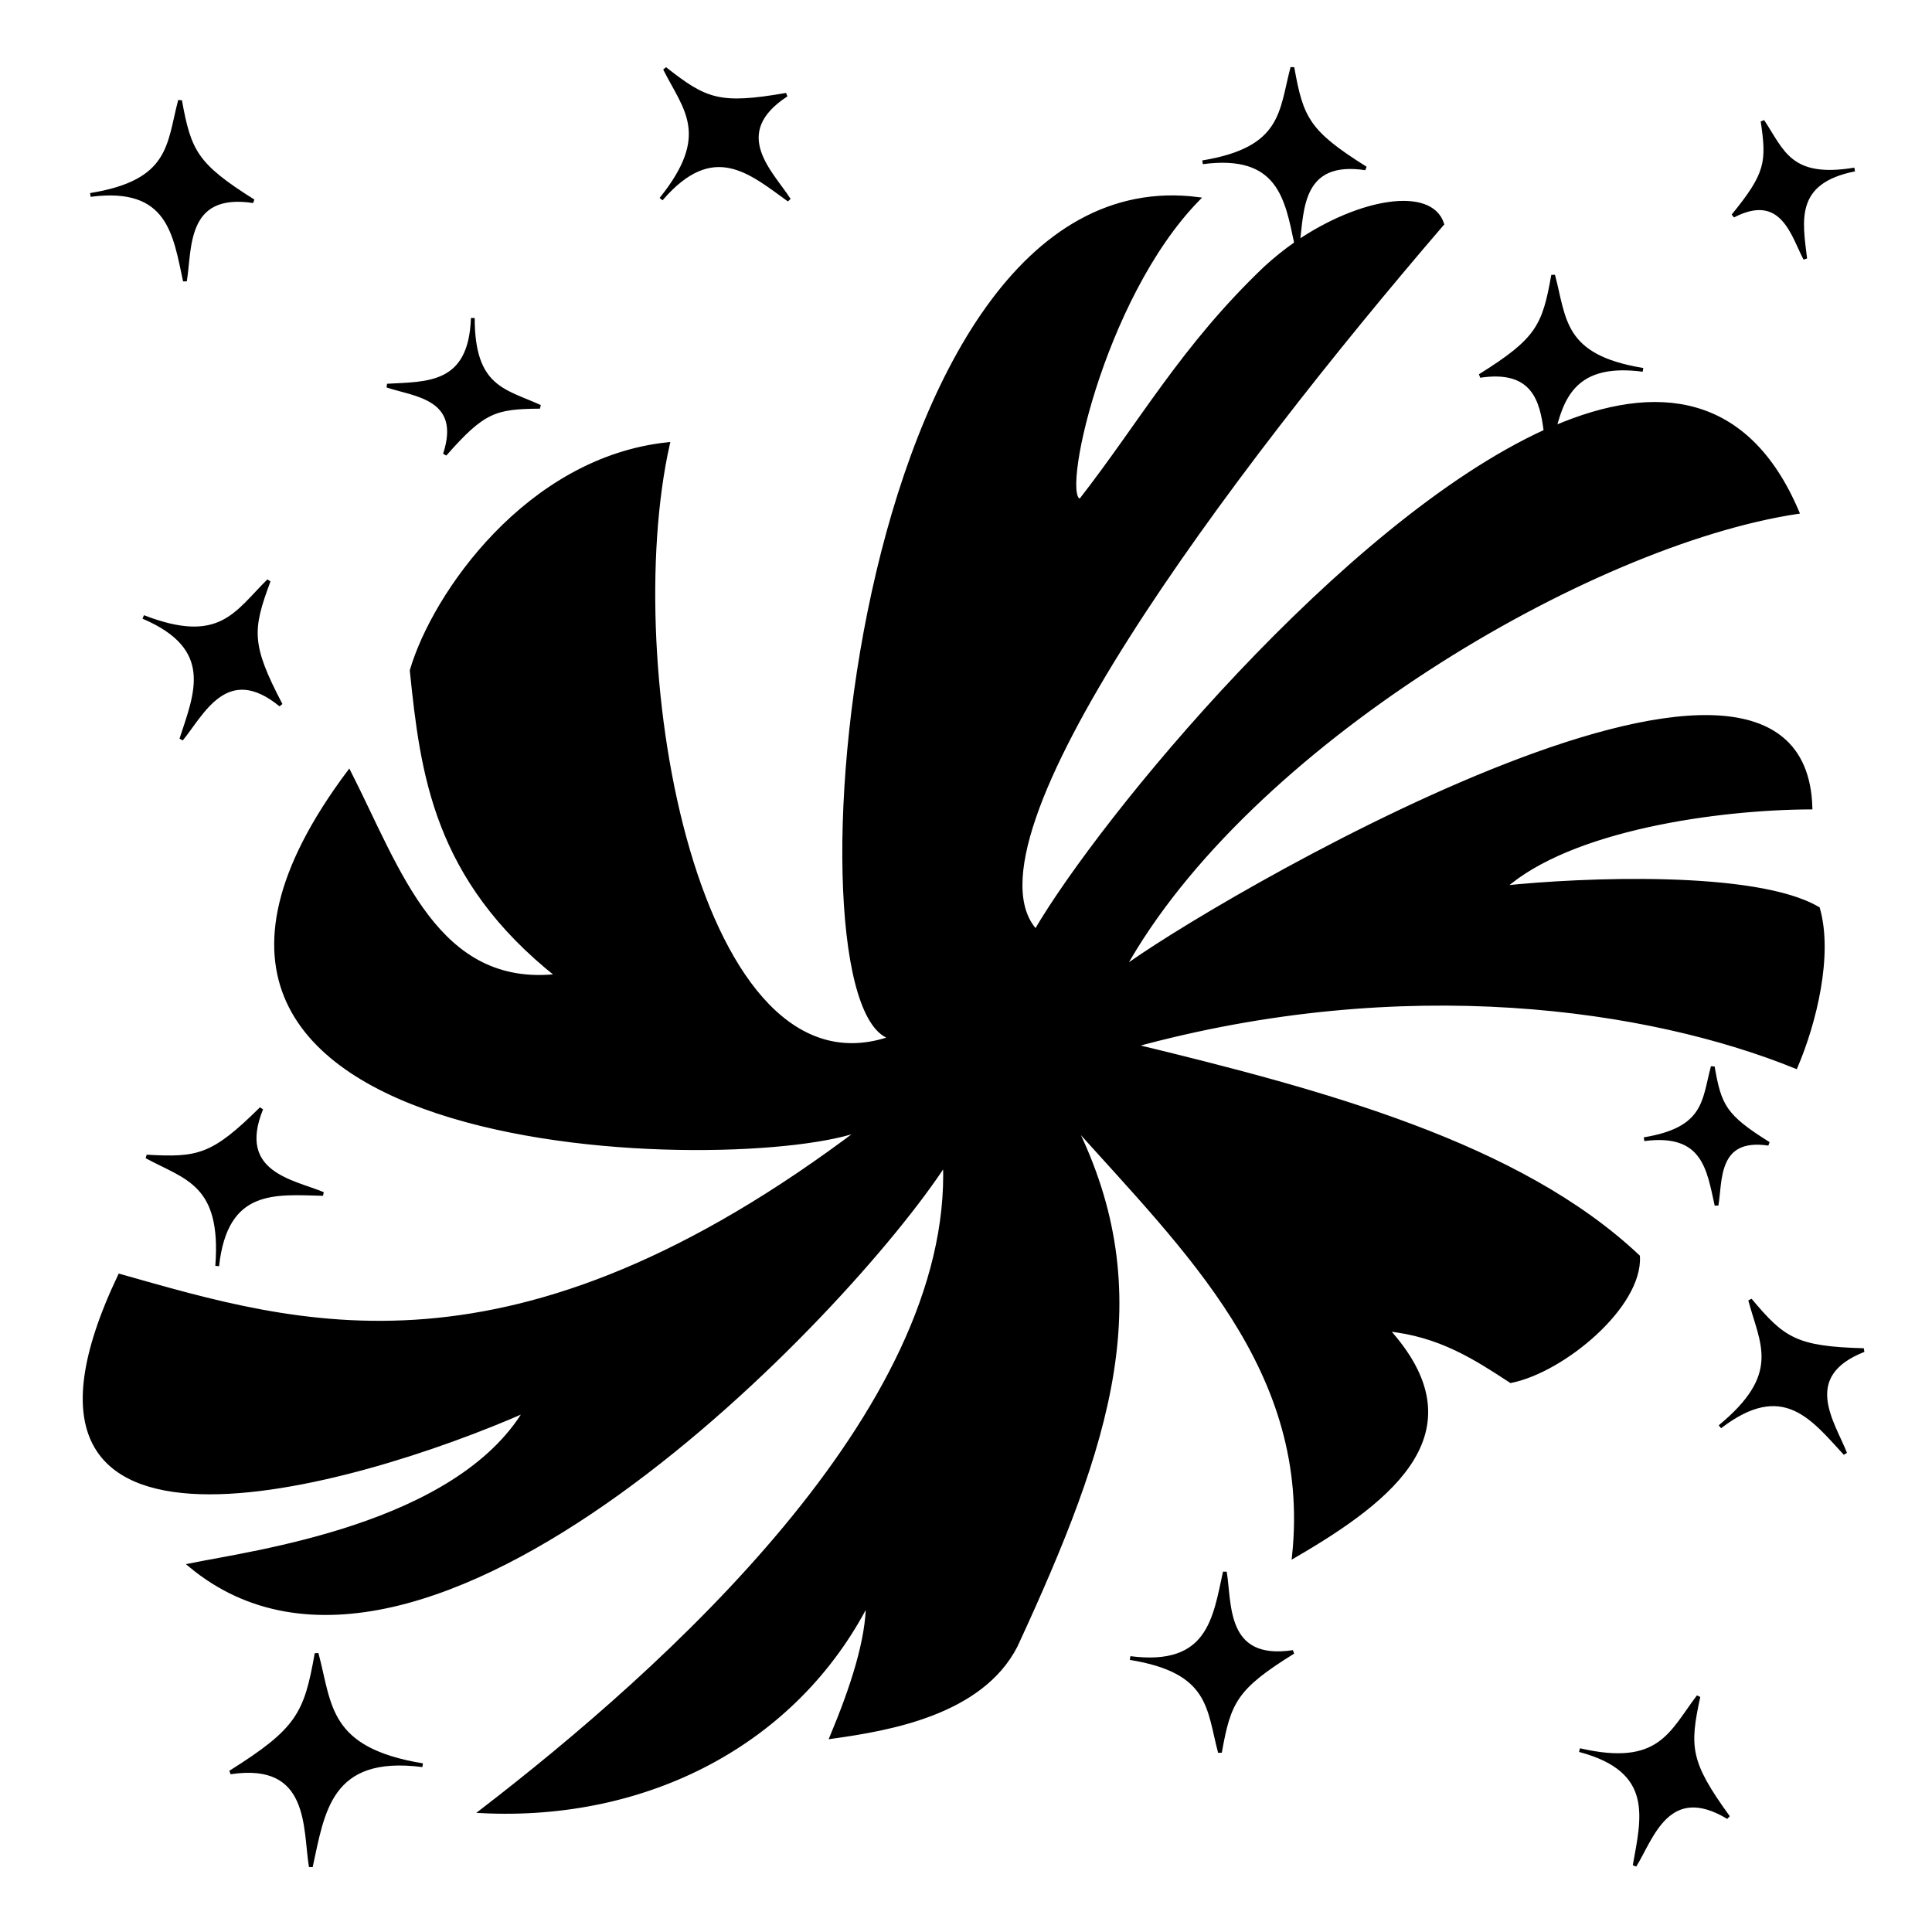
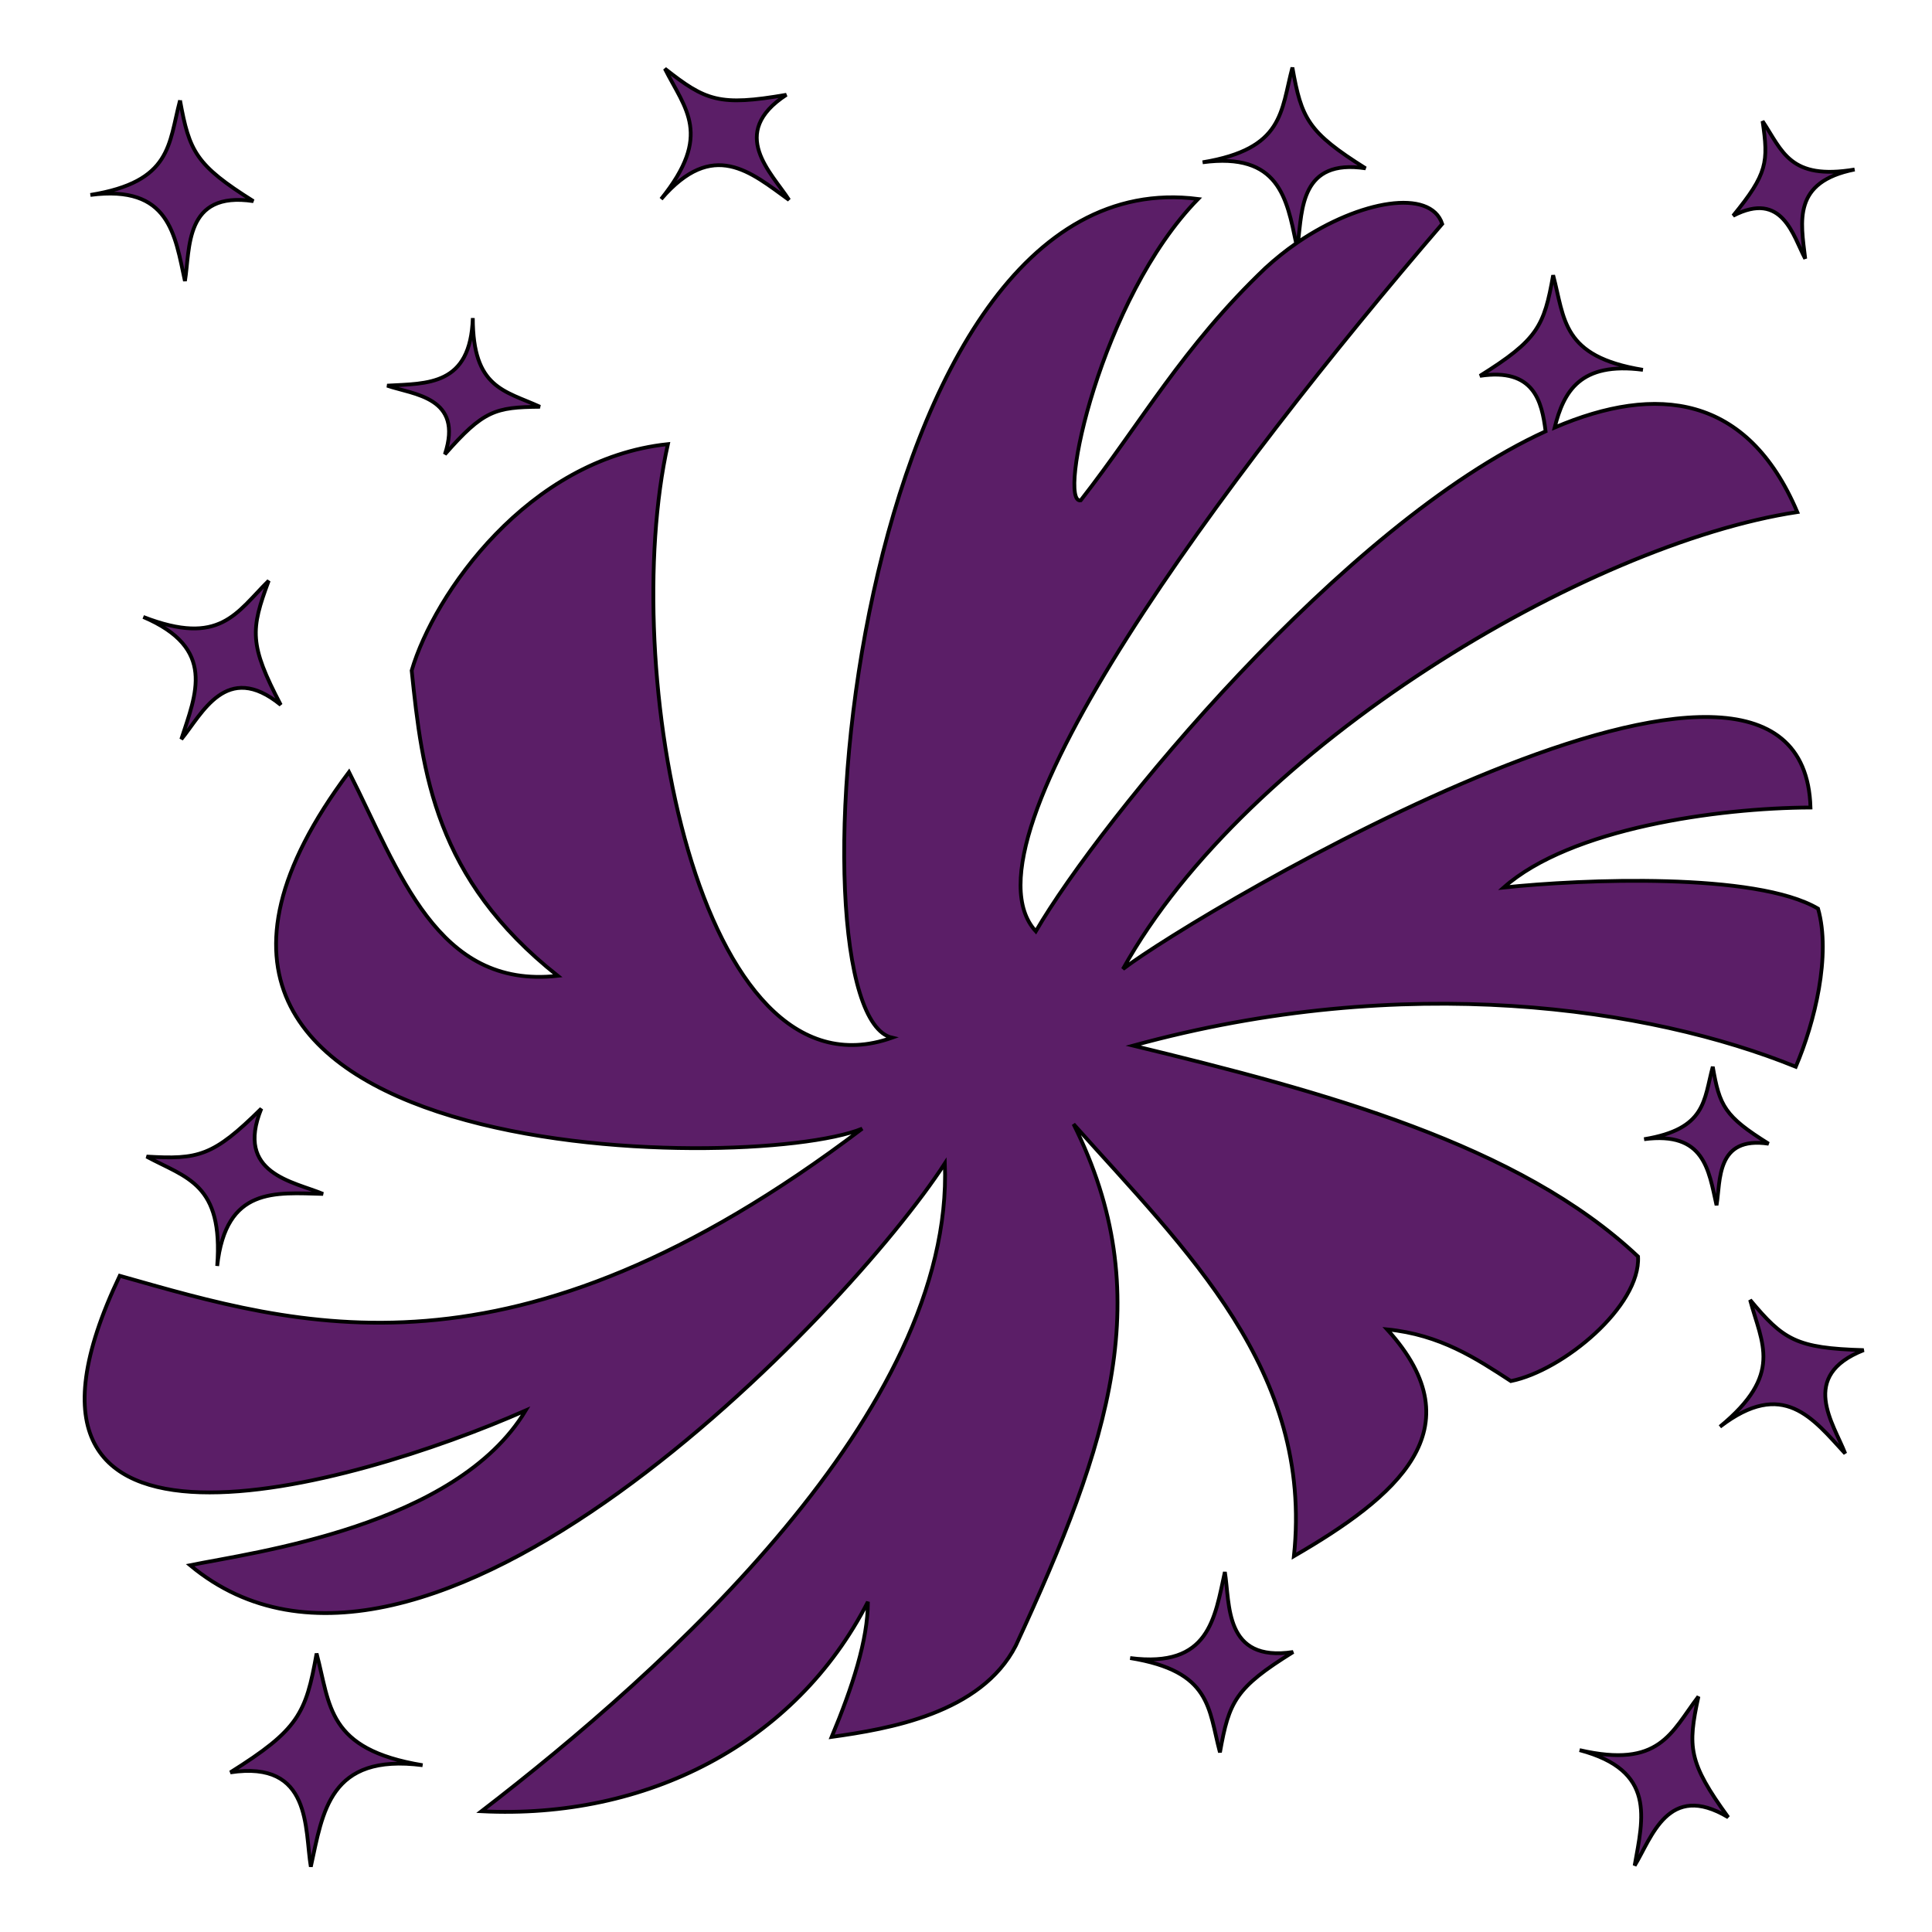
<svg xmlns="http://www.w3.org/2000/svg" viewBox="0 0 512 512" fill="#000000" stroke="#000000">
  <g id="SVGRepo_bgCarrier" stroke-width="0" />
  <g id="SVGRepo_tracerCarrier" stroke-linecap="round" stroke-linejoin="round" />
  <g id="SVGRepo_iconCarrier">
-     <path fill="3E1890" d="M342.5 17.9c-3.1 11.63-2.2 21.56-23.8 25.11 20.3-2.7 22.3 9.58 24.8 21.49-2.8 1.94-5.5 4.11-8.1 6.49-21.9 20.84-33 41.11-49 61.61-6.3 1.2 5.3-53.52 31.1-79.87C225.1 40.92 207.6 268.4 236.4 275c-51.7 18.4-72.6-98.3-59.4-157.3-37.1 3.9-62 39.8-67.9 60 2.8 27.1 6.1 55.1 38.7 80.9-32.1 3.6-42-27.8-55.31-54C13.9 309.5 198.4 311.4 228.5 299.1c-93 70.5-149.62 52.3-196.77 39-40.48 85.1 61.46 56 107.57 35.7-18.4 30.7-72.25 37.6-88.92 41 61.62 51.3 174.42-67 200.02-106.5 2.5 65.7-74.3 134.4-122.8 171.7 43.6 2.2 83.2-17.9 102.4-55.5 0 10.1-4.1 22.6-9.6 35.8 15-2.1 39.6-6.2 48.8-24.2 25-54.1 37.8-93.1 15.3-138.2 29.9 33.5 63.6 65.3 58.4 114.5 26.9-15.6 48.8-33.6 24.7-60.1 14.1 1.4 23.6 7.7 32.8 13.7 13.9-2.8 34.4-19.9 33.7-33-31.6-29.8-83.4-43.7-133.8-55.9 72.1-19.8 136.9-10.1 175.6 5.6 5-11.7 9.4-29.6 5.9-41.9-16.4-9.7-62.7-7.8-83.3-5.6 17.7-15.7 56.8-21.1 81.3-21.2-2-67.7-162.6 27.8-182.2 42.8 32.7-59.1 123.2-112.7 178.7-121.1-13.2-31.1-37.2-34-64.3-22.4 2.4-9.5 6.7-17.49 23.4-15.29-21.6-3.51-20.7-13.44-23.8-25.07-2.4 13.55-4.1 17.11-19.4 26.67 14.3-2.17 16.4 6.69 17.4 14.69-53.5 24.4-117.8 102.8-135.1 132.5-22.1-24 51-121.5 107.7-187.46-3.1-9.48-21.8-6.31-38.2 4.81 1.1-8.63.7-22.16 17.9-19.54-15.3-9.6-17-13.16-19.4-26.71zm-166.3.3c5.4 10.73 12.7 17.53-1 34.56 13.8-16.07 23.7-7.13 33.9.22-4.6-7.19-16.3-17.67-.7-27.86-17.8 3.09-21.4 1.57-32.2-6.92zM47.71 26.61c-3.08 11.63-2.13 21.56-23.76 25.05 21.02-2.74 22.39 10.55 25.06 22.81 1.43-8.43-.28-23.97 18.14-21.16-15.27-9.59-16.98-13.15-19.44-26.7zm419.39 5.5c1.6 10.83 1.3 13.93-7.8 25.07 13.1-6.8 15.9 5.39 19.1 11.38-1.2-9.97-3.4-20.36 13.1-23.64-17.2 2.87-19.1-4.85-24.4-12.81zM125.3 84.28c-.6 18.02-12 17.32-22.7 17.92 7 2.4 20.3 3 15.3 18.2 10.2-11.6 13.3-12.5 25.2-12.6-9.4-4.3-17.8-4.9-17.8-23.52zM71.21 153.9c-8.61 8.5-12.85 17.5-33.24 9.6 19.47 8.3 13.98 20.4 10.08 32.4 5.46-6.6 11.9-20.9 26.35-9.1-8.38-16-8.02-19.9-3.19-32.9zM453.9 282.7c-2.4 8.9-1.7 16.5-18.2 19.2 16-2.1 17.1 8.1 19.2 17.5 1.1-6.5-.2-18.4 13.8-16.3-11.7-7.3-13-10-14.8-20.4zM69.25 293.8c-12.82 12.7-16.72 13.5-30.41 12.7 10.55 5.7 20.39 7.1 18.72 29 2.3-21.1 15.46-19.4 28.05-19.1-7.83-3.3-23.4-5.3-16.36-22.6zm394.55 50.7c3.1 11.6 8.9 19.7-8 33.6 16.8-12.9 24.6-2.2 33.2 7.1-3.1-8-12.4-20.6 4.9-27.4-18-.5-21.3-2.8-30.1-13.3zm-139.2 72.1c-2.7 12.3-4.1 25.5-25.1 22.8 21.6 3.5 20.7 13.4 23.8 25 2.4-13.5 4.1-17.1 19.4-26.6-18.4 2.8-16.7-12.8-18.1-21.2zM83.9 438.2c-2.83 16-4.84 20.2-22.86 31.5 21.68-3.3 19.67 15.1 21.33 25 3.19-14.5 4.84-30.1 29.63-26.9-25.5-4.2-24.43-15.9-28.1-29.6zm366.2 11.4c-7.3 9.6-10.2 19.1-31.5 14.2 20.4 5.4 16.8 18.1 14.6 30.6 4.5-7.3 8.8-22.4 24.8-12.8-10.6-14.6-10.8-18.6-7.9-32z" />
+     <path fill="#5b1e67" d="M342.5 17.9c-3.1 11.63-2.2 21.56-23.8 25.11 20.3-2.7 22.3 9.58 24.8 21.49-2.8 1.94-5.5 4.11-8.1 6.49-21.9 20.84-33 41.11-49 61.61-6.3 1.2 5.3-53.52 31.1-79.87C225.1 40.92 207.6 268.4 236.4 275c-51.7 18.4-72.6-98.3-59.4-157.3-37.1 3.9-62 39.8-67.9 60 2.8 27.1 6.1 55.1 38.7 80.9-32.1 3.6-42-27.8-55.31-54C13.9 309.5 198.4 311.4 228.5 299.1c-93 70.5-149.62 52.3-196.77 39-40.48 85.1 61.46 56 107.57 35.7-18.4 30.7-72.25 37.6-88.92 41 61.62 51.3 174.42-67 200.02-106.5 2.5 65.7-74.3 134.4-122.8 171.7 43.6 2.2 83.2-17.9 102.4-55.5 0 10.1-4.1 22.6-9.6 35.8 15-2.1 39.6-6.2 48.8-24.2 25-54.1 37.8-93.1 15.3-138.2 29.9 33.5 63.6 65.3 58.4 114.5 26.9-15.6 48.8-33.6 24.7-60.1 14.1 1.4 23.6 7.7 32.8 13.7 13.9-2.8 34.4-19.9 33.7-33-31.6-29.8-83.4-43.7-133.8-55.9 72.1-19.8 136.9-10.1 175.6 5.6 5-11.7 9.4-29.6 5.9-41.9-16.4-9.7-62.7-7.8-83.3-5.6 17.7-15.7 56.8-21.1 81.3-21.2-2-67.7-162.6 27.8-182.2 42.8 32.7-59.1 123.2-112.7 178.7-121.1-13.2-31.1-37.2-34-64.3-22.4 2.4-9.5 6.7-17.49 23.4-15.29-21.6-3.51-20.7-13.44-23.8-25.07-2.4 13.55-4.1 17.11-19.4 26.67 14.3-2.17 16.4 6.69 17.4 14.69-53.5 24.4-117.8 102.8-135.1 132.5-22.1-24 51-121.5 107.7-187.46-3.1-9.48-21.8-6.31-38.2 4.81 1.1-8.63.7-22.16 17.9-19.54-15.3-9.6-17-13.16-19.4-26.71zm-166.3.3c5.4 10.73 12.7 17.53-1 34.56 13.8-16.07 23.7-7.13 33.9.22-4.6-7.19-16.3-17.67-.7-27.86-17.8 3.09-21.4 1.57-32.2-6.92zM47.71 26.61c-3.08 11.63-2.13 21.56-23.76 25.05 21.02-2.74 22.39 10.55 25.06 22.81 1.43-8.43-.28-23.97 18.14-21.16-15.27-9.59-16.98-13.15-19.44-26.7zm419.39 5.5c1.6 10.83 1.3 13.93-7.8 25.07 13.1-6.8 15.9 5.39 19.1 11.38-1.2-9.97-3.4-20.36 13.1-23.64-17.2 2.87-19.1-4.85-24.4-12.81zM125.3 84.28c-.6 18.02-12 17.32-22.7 17.92 7 2.4 20.3 3 15.3 18.2 10.2-11.6 13.3-12.5 25.2-12.6-9.4-4.3-17.8-4.9-17.8-23.52zM71.21 153.9c-8.61 8.5-12.85 17.5-33.24 9.6 19.47 8.3 13.98 20.4 10.08 32.4 5.46-6.6 11.9-20.9 26.35-9.1-8.38-16-8.02-19.9-3.19-32.9zM453.9 282.7c-2.4 8.9-1.7 16.5-18.2 19.2 16-2.1 17.1 8.1 19.2 17.5 1.1-6.5-.2-18.4 13.8-16.3-11.7-7.3-13-10-14.8-20.4zM69.25 293.8c-12.82 12.7-16.72 13.5-30.41 12.7 10.55 5.7 20.39 7.1 18.72 29 2.3-21.1 15.46-19.4 28.05-19.1-7.83-3.3-23.4-5.3-16.36-22.6zm394.55 50.7c3.1 11.6 8.9 19.7-8 33.6 16.8-12.9 24.6-2.2 33.2 7.1-3.1-8-12.4-20.6 4.9-27.4-18-.5-21.3-2.8-30.1-13.3zm-139.2 72.1c-2.7 12.3-4.1 25.5-25.1 22.8 21.6 3.5 20.7 13.4 23.8 25 2.4-13.5 4.1-17.1 19.4-26.6-18.4 2.8-16.7-12.8-18.1-21.2zM83.9 438.2c-2.83 16-4.84 20.2-22.86 31.5 21.68-3.3 19.67 15.1 21.33 25 3.19-14.5 4.84-30.1 29.63-26.9-25.5-4.2-24.43-15.9-28.1-29.6zm366.2 11.4c-7.3 9.6-10.2 19.1-31.5 14.2 20.4 5.4 16.8 18.1 14.6 30.6 4.5-7.3 8.8-22.4 24.8-12.8-10.6-14.6-10.8-18.6-7.9-32z" />
  </g>
</svg>
